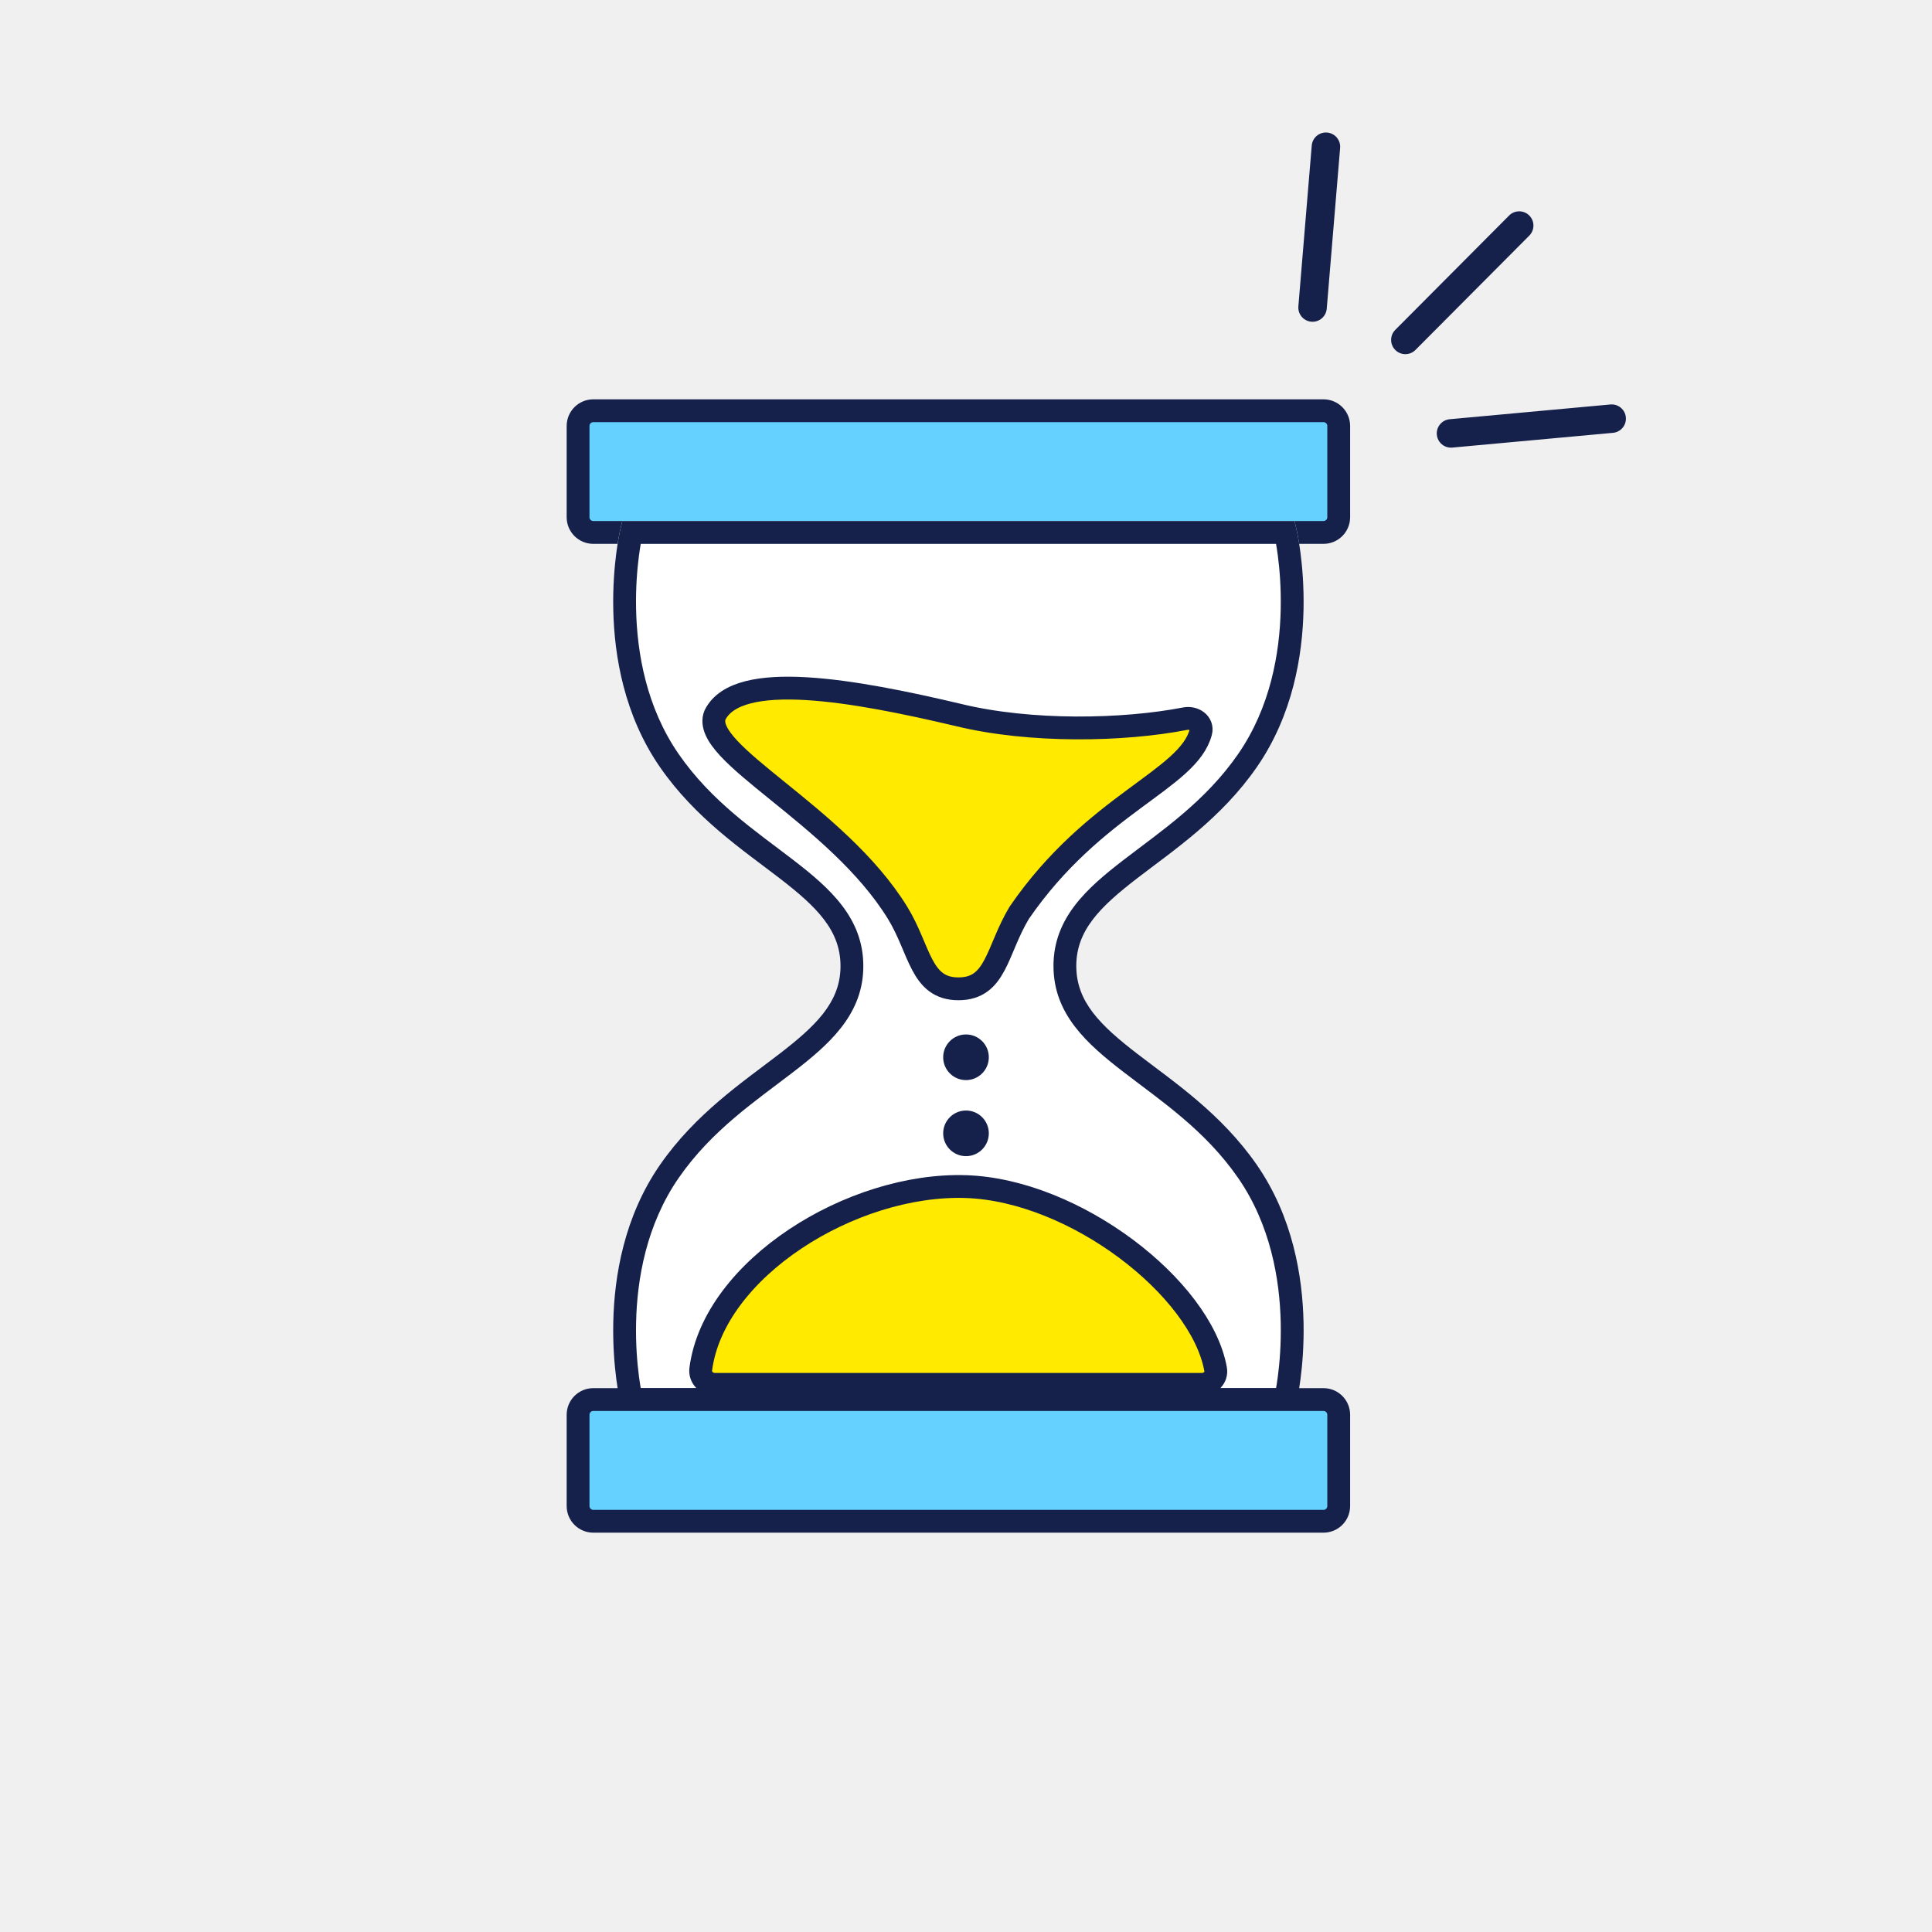
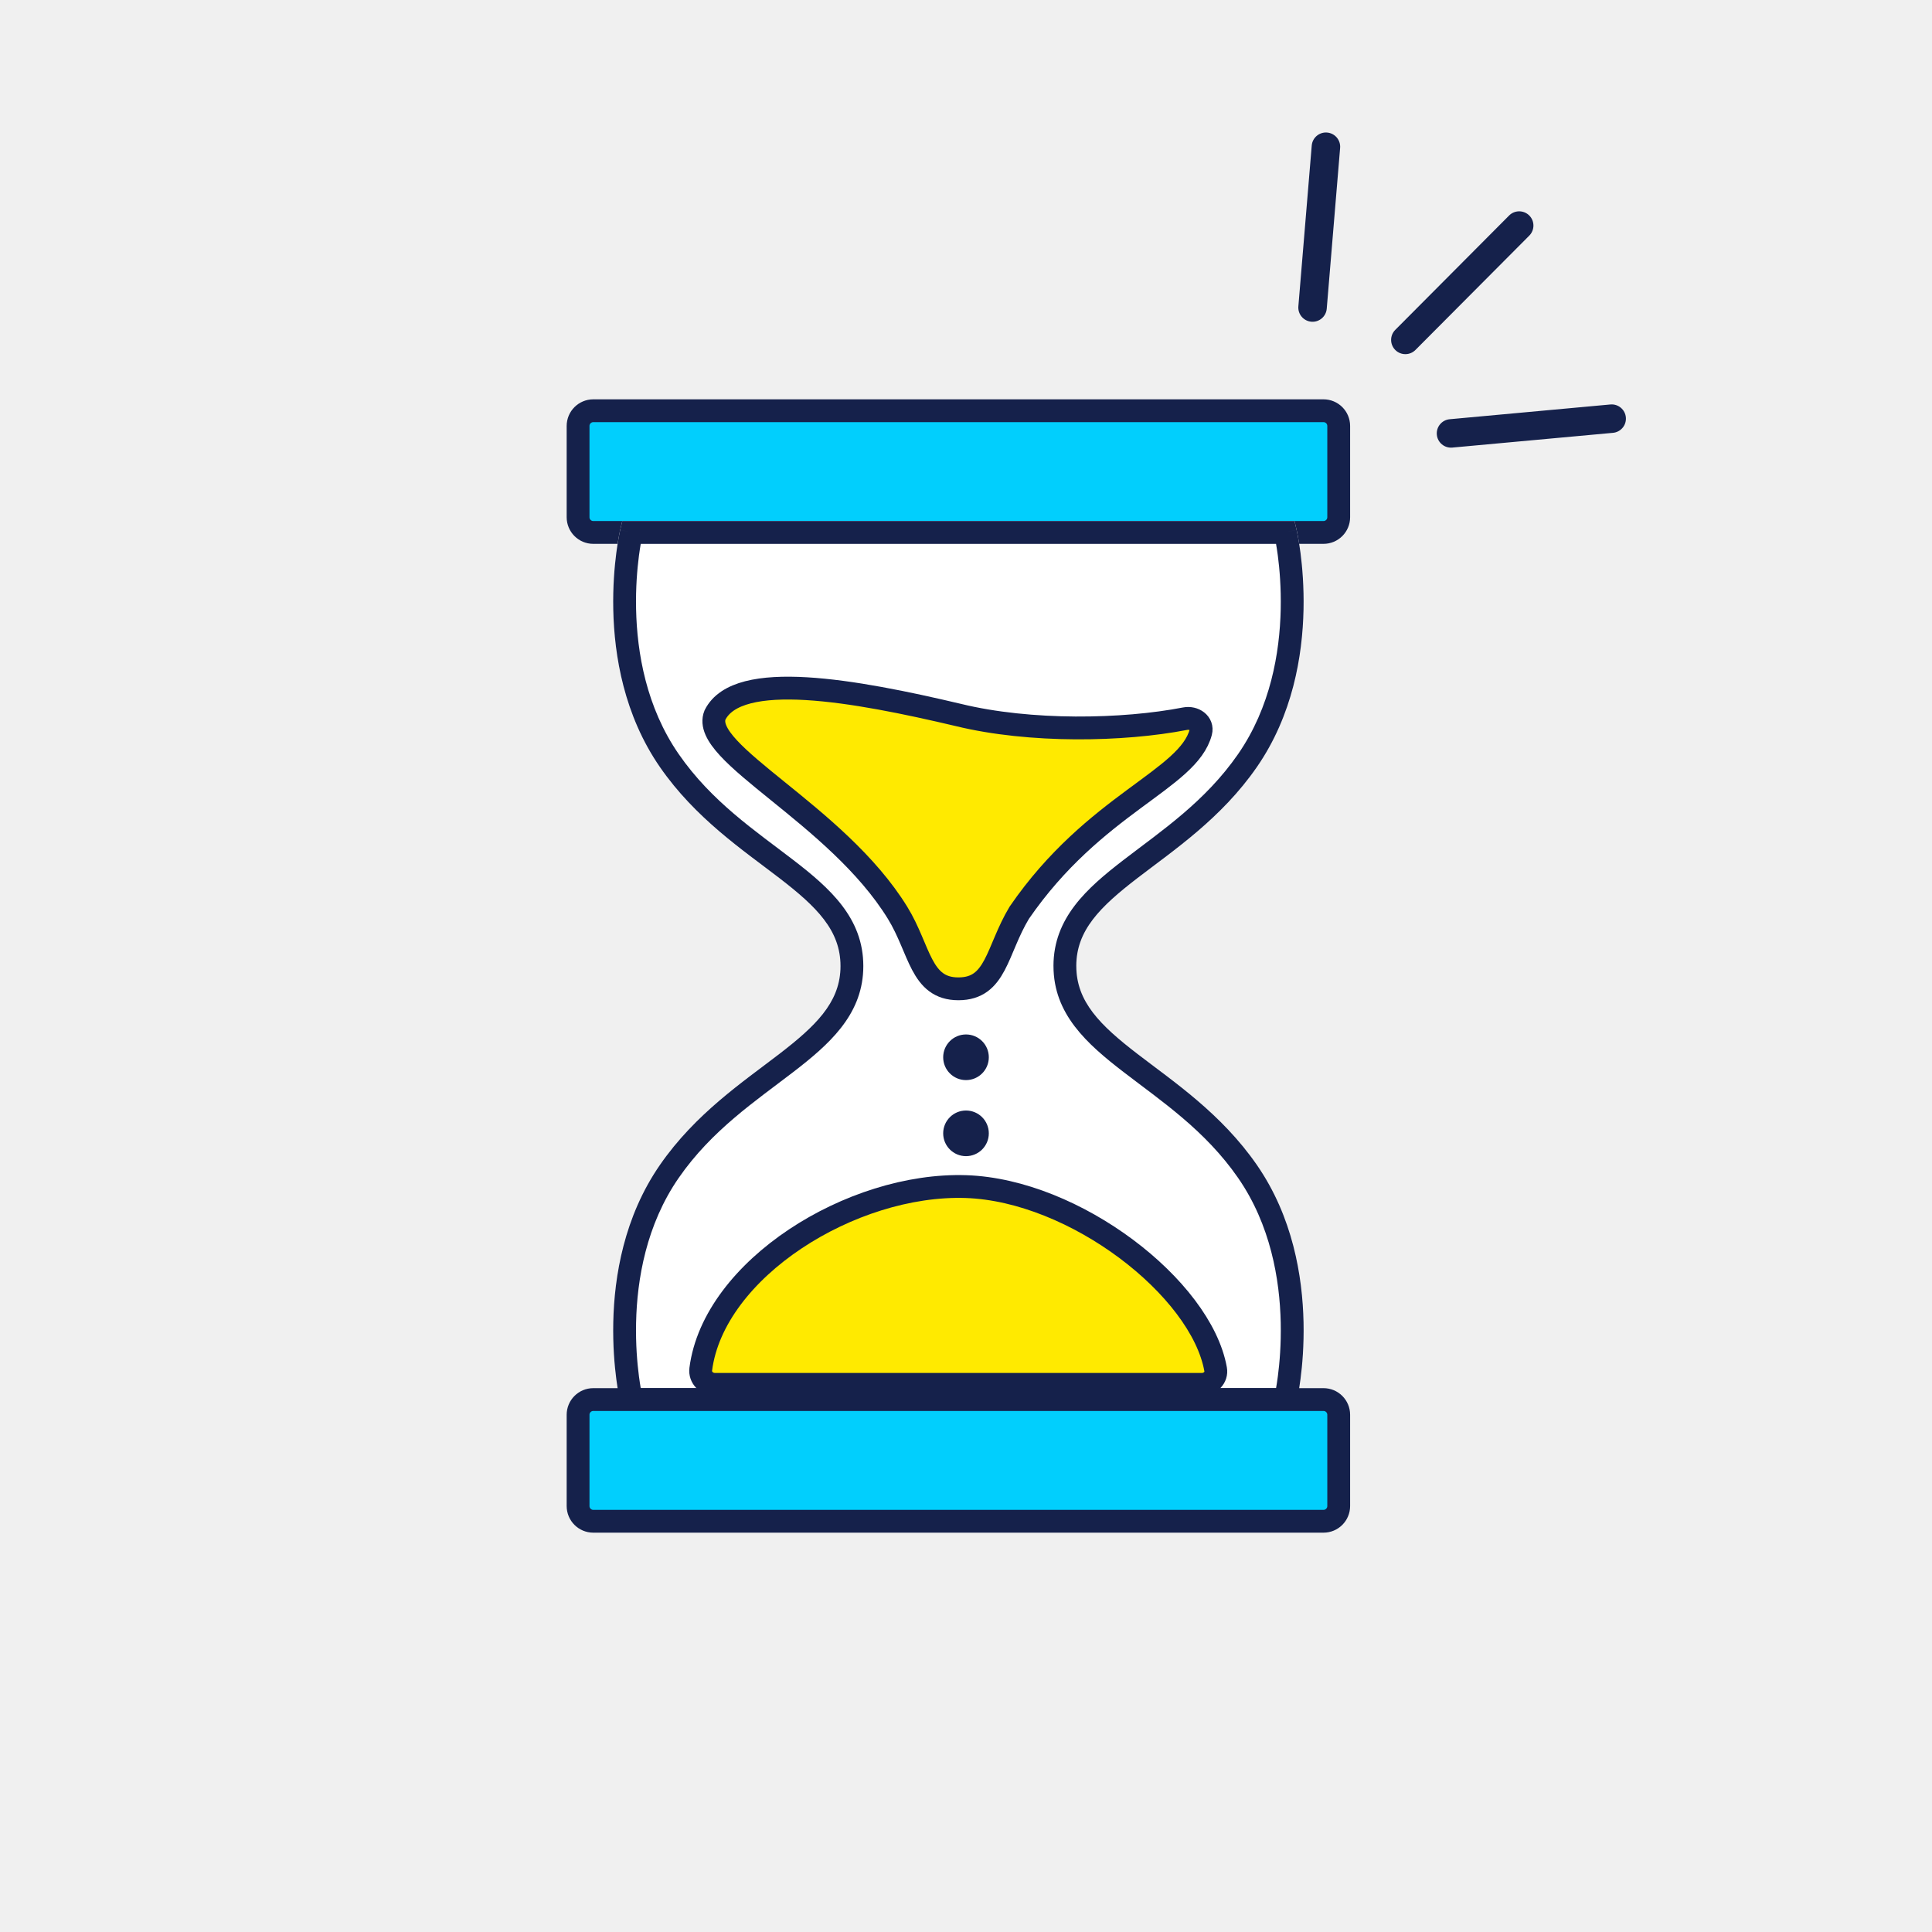
<svg xmlns="http://www.w3.org/2000/svg" width="127" height="127" viewBox="0 0 127 127" fill="none">
-   <rect x="38" y="27" width="50" height="8" rx="1" fill="#65D1FF" stroke="#15214B" stroke-width="1.5" />
+   <rect x="38" y="27" width="50" height="8" rx="1" fill="#01CFFD" stroke="#15214B" stroke-width="1.5" />
  <path d="M70.751 63.5C70.751 65.845 72.316 67.391 74.772 69.28C77.16 71.117 80.284 73.202 82.618 76.573C84.983 79.99 85.624 83.905 85.689 86.922C85.721 88.436 85.609 89.74 85.487 90.667C85.427 91.131 85.364 91.502 85.316 91.76C85.291 91.888 85.271 91.989 85.256 92.059C85.249 92.093 85.243 92.121 85.239 92.14C85.236 92.149 85.235 92.157 85.234 92.162C85.233 92.164 85.234 92.161 85.234 92.162L85.096 92.75H63.001V91.25H83.882C83.918 91.041 83.96 90.78 84 90.474C84.114 89.604 84.219 88.377 84.189 86.953C84.128 84.096 83.519 80.51 81.385 77.427C79.219 74.298 76.343 72.383 73.857 70.47C71.438 68.609 69.251 66.655 69.251 63.5C69.251 60.345 71.437 58.391 73.856 56.53C76.342 54.617 79.218 52.702 81.384 49.573C83.519 46.49 84.127 42.905 84.188 40.047C84.218 38.623 84.113 37.396 83.999 36.526C83.959 36.22 83.917 35.959 83.881 35.75H42.119C42.084 35.959 42.041 36.22 42.001 36.526C41.888 37.396 41.782 38.623 41.813 40.047C41.874 42.905 42.482 46.49 44.616 49.573C46.782 52.702 49.658 54.617 52.145 56.53C54.564 58.391 56.75 60.345 56.75 63.5L56.744 63.792C56.614 66.777 54.488 68.667 52.145 70.47C49.658 72.382 46.782 74.298 44.616 77.427C42.482 80.51 41.873 84.096 41.813 86.953C41.782 88.377 41.888 89.604 42.001 90.474C42.041 90.78 42.084 91.041 42.119 91.25H63.001V92.75H40.906L40.77 92.172C40.769 92.17 40.77 92.174 40.77 92.172C40.769 92.166 40.765 92.149 40.763 92.14C40.759 92.121 40.753 92.093 40.745 92.059C40.731 91.989 40.71 91.888 40.686 91.76C40.638 91.502 40.574 91.131 40.514 90.667C40.393 89.74 40.281 88.436 40.313 86.922C40.377 83.905 41.018 79.99 43.383 76.573C45.717 73.202 48.842 71.117 51.23 69.28C53.609 67.45 55.152 65.942 55.246 63.718L55.25 63.5C55.25 61.155 53.686 59.609 51.23 57.72C48.842 55.883 45.717 53.798 43.383 50.427C41.018 47.01 40.377 43.095 40.313 40.078C40.281 38.564 40.393 37.261 40.514 36.333C40.574 35.869 40.638 35.498 40.686 35.24C40.71 35.111 40.731 35.011 40.745 34.941C40.753 34.907 40.759 34.879 40.763 34.86C40.765 34.851 40.767 34.843 40.768 34.838C40.767 34.839 40.768 34.836 40.768 34.838L40.906 34.25H85.095L85.231 34.828C85.23 34.826 85.231 34.83 85.231 34.828C85.232 34.834 85.235 34.851 85.237 34.86C85.242 34.879 85.248 34.907 85.255 34.941C85.27 35.011 85.291 35.111 85.315 35.24C85.363 35.498 85.426 35.869 85.487 36.333C85.608 37.261 85.72 38.564 85.688 40.078C85.624 43.095 84.983 47.01 82.617 50.427C80.284 53.798 77.159 55.883 74.771 57.72C72.315 59.609 70.751 61.155 70.751 63.5Z" fill="white" />
  <path fill-rule="evenodd" clip-rule="evenodd" d="M83.882 91.25H63.001H42.119C42.084 91.041 42.041 90.78 42.001 90.474C41.888 89.604 41.782 88.377 41.813 86.953C41.873 84.096 42.482 80.51 44.616 77.427C46.474 74.743 48.854 72.952 51.062 71.29C51.429 71.014 51.791 70.742 52.145 70.47C54.488 68.667 56.614 66.777 56.744 63.792L56.75 63.5C56.75 60.345 54.564 58.391 52.145 56.53C51.791 56.258 51.429 55.986 51.062 55.71C48.854 54.047 46.474 52.257 44.616 49.573C42.482 46.49 41.874 42.905 41.813 40.047C41.782 38.623 41.888 37.396 42.001 36.526C42.041 36.22 42.084 35.959 42.119 35.75H83.881C83.917 35.959 83.959 36.22 83.999 36.526C84.113 37.396 84.218 38.623 84.188 40.047C84.127 42.905 83.519 46.49 81.384 49.573C79.526 52.257 77.147 54.047 74.938 55.71C74.571 55.986 74.21 56.258 73.856 56.53C71.437 58.391 69.251 60.345 69.251 63.5C69.251 66.655 71.438 68.609 73.857 70.47C74.211 70.742 74.572 71.014 74.939 71.29C77.148 72.952 79.527 74.743 81.385 77.427C83.519 80.51 84.128 84.096 84.189 86.953C84.219 88.377 84.114 89.604 84 90.474C83.96 90.78 83.918 91.041 83.882 91.25Z" fill="white" />
  <path d="M70.751 63.5C70.751 65.845 72.316 67.391 74.772 69.28C77.16 71.117 80.284 73.202 82.618 76.573C84.983 79.99 85.624 83.905 85.689 86.922C85.721 88.436 85.609 89.74 85.487 90.667C85.427 91.131 85.364 91.502 85.316 91.76C85.291 91.888 85.271 91.989 85.256 92.059C85.249 92.093 85.243 92.121 85.239 92.14C85.236 92.149 85.235 92.157 85.234 92.162C85.233 92.164 85.233 92.166 85.233 92.168L85.232 92.171L84.501 92L85.232 92.172L85.096 92.75H63.001V91.25H83.882C83.918 91.041 83.96 90.78 84 90.474C84.114 89.604 84.219 88.377 84.189 86.953C84.128 84.096 83.519 80.51 81.385 77.427C79.219 74.298 76.343 72.383 73.857 70.47C71.438 68.609 69.251 66.655 69.251 63.5H69.25C69.25 60.345 71.437 58.391 73.856 56.53C76.342 54.617 79.218 52.702 81.384 49.573C83.519 46.49 84.127 42.905 84.188 40.047C84.218 38.623 84.113 37.396 83.999 36.526C83.959 36.22 83.917 35.959 83.881 35.75H42.119C42.084 35.959 42.041 36.22 42.001 36.526C41.888 37.396 41.782 38.623 41.813 40.047C41.874 42.905 42.482 46.49 44.616 49.573C46.782 52.702 49.658 54.617 52.145 56.53C54.564 58.391 56.75 60.345 56.75 63.5L56.744 63.792C56.614 66.777 54.488 68.667 52.145 70.47C49.658 72.382 46.782 74.298 44.616 77.427C42.482 80.51 41.873 84.096 41.813 86.953C41.782 88.377 41.888 89.604 42.001 90.474C42.041 90.78 42.084 91.041 42.119 91.25H63V92.75H40.906L40.77 92.172L41.5 92L40.77 92.171L40.769 92.168C40.768 92.166 40.768 92.164 40.768 92.162C40.767 92.157 40.765 92.149 40.763 92.14C40.759 92.121 40.753 92.093 40.745 92.059C40.731 91.989 40.71 91.888 40.686 91.76C40.638 91.502 40.574 91.131 40.514 90.667C40.393 89.74 40.281 88.436 40.313 86.922C40.377 83.905 41.018 79.99 43.383 76.573C45.717 73.202 48.842 71.117 51.23 69.28C53.609 67.45 55.152 65.942 55.246 63.718L55.25 63.5C55.25 61.155 53.686 59.609 51.23 57.72C48.842 55.883 45.717 53.798 43.383 50.427C41.018 47.01 40.377 43.095 40.313 40.078C40.281 38.564 40.393 37.261 40.514 36.333C40.574 35.869 40.638 35.498 40.686 35.24C40.71 35.111 40.731 35.011 40.745 34.941C40.753 34.907 40.759 34.879 40.763 34.86C40.765 34.851 40.767 34.843 40.768 34.838C40.768 34.836 40.768 34.834 40.769 34.832L40.77 34.829L41.5 35L40.77 34.828L40.906 34.25H85.095L85.231 34.828L84.5 35L85.231 34.829L85.232 34.832C85.232 34.834 85.232 34.836 85.233 34.838C85.234 34.843 85.235 34.851 85.237 34.86C85.242 34.879 85.248 34.907 85.255 34.941C85.27 35.011 85.291 35.111 85.315 35.24C85.363 35.498 85.426 35.869 85.487 36.333C85.608 37.261 85.72 38.564 85.688 40.078C85.624 43.095 84.983 47.01 82.617 50.427C80.284 53.798 77.159 55.883 74.771 57.72C72.315 59.609 70.75 61.155 70.75 63.5H70.751Z" fill="#15214B" />
-   <rect x="38" y="92" width="50" height="8" rx="1" fill="#65D1FF" stroke="#15214B" stroke-width="1.5" />
+   <rect x="38" y="92" width="50" height="8" rx="1" fill="#01CFFD" stroke="#15214B" stroke-width="1.5" />
  <path d="M46.064 90.003C46.913 83.417 55.981 77.752 63.5 78.001C70.65 78.237 78.95 84.666 79.908 90.007C80.006 90.55 79.552 91.001 79 91.001H47C46.447 91.001 45.994 90.551 46.064 90.003Z" fill="#FFEA00" stroke="#15214B" stroke-width="1.5" />
  <circle cx="63.5" cy="74.5" r="1.5" fill="#15214B" />
  <circle cx="63.5" cy="69.5" r="1.5" fill="#15214B" />
  <path d="M63 47C56.173 45.387 48.5 44 47 47C46 49.5 55 53.5 59 60C60.488 62.418 60.499 65 63 65C65.501 65 65.5 62.5 67 60C71.95 52.8 78.115 51.27 78.934 48.12C79.085 47.539 78.488 47.128 77.899 47.243C73.829 48.034 67.724 48.153 63 47Z" fill="#FFEA00" stroke="#15214B" stroke-width="1.5" />
  <path d="M86.227 9.568C86.27 9.053 86.722 8.67 87.237 8.713C87.752 8.756 88.135 9.208 88.093 9.723L87.213 20.293C87.17 20.808 86.718 21.191 86.203 21.148C85.688 21.105 85.305 20.653 85.348 20.138L86.227 9.568Z" fill="#15214B" />
  <path d="M105.858 26.588C106.373 26.541 106.829 26.92 106.876 27.435C106.923 27.949 106.544 28.405 106.03 28.452L95.467 29.422C94.953 29.469 94.497 29.09 94.45 28.575C94.403 28.06 94.781 27.605 95.296 27.558L105.858 26.588Z" fill="#15214B" />
  <path d="M99.201 14.167C99.566 13.801 100.158 13.8 100.525 14.164C100.891 14.529 100.892 15.121 100.528 15.488L93.044 23.005C92.68 23.371 92.087 23.372 91.721 23.008C91.355 22.643 91.353 22.05 91.718 21.684L99.201 14.167Z" fill="#15214B" />
</svg>
